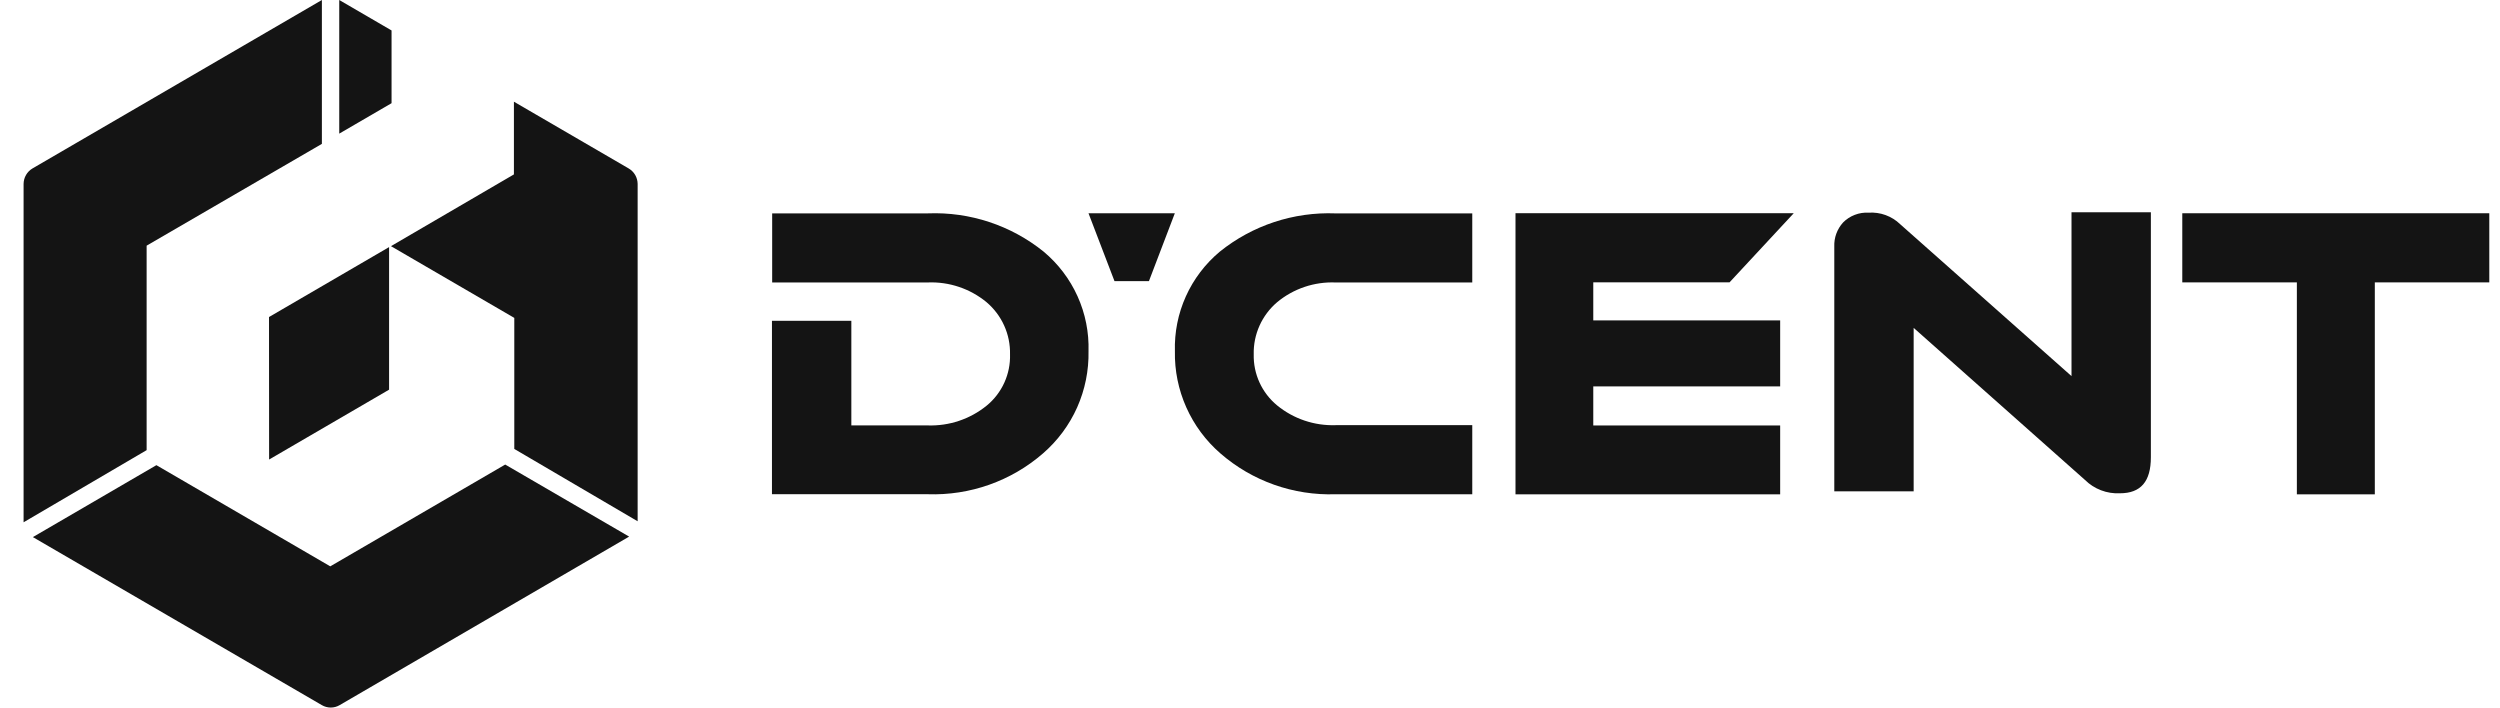
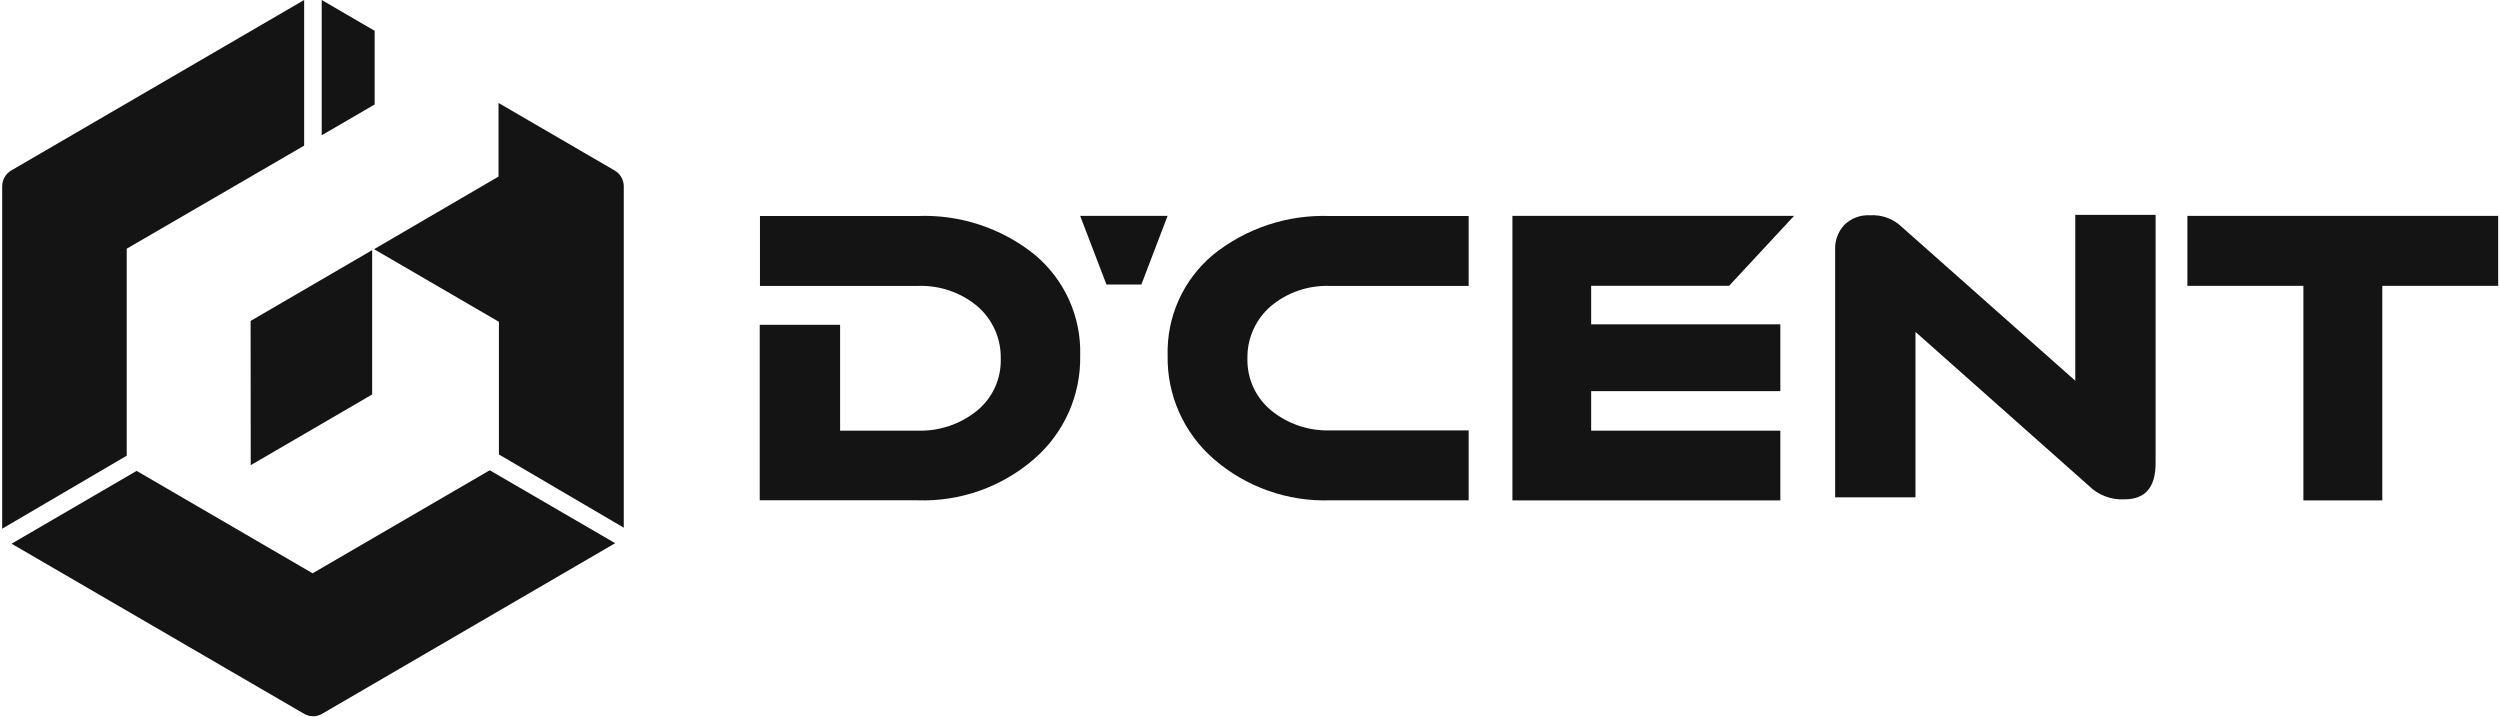
- <svg xmlns="http://www.w3.org/2000/svg" width="106" height="30" viewBox="0 0 106 30" fill="none">
+ <svg xmlns="http://www.w3.org/2000/svg" width="104.713" height="30" viewBox="0.909 0 104.713 30" fill="none">
  <path d="M46.153 14.892C46.177 14.091 46.018 13.295 45.689 12.564C45.359 11.833 44.868 11.186 44.251 10.67C42.867 9.554 41.122 8.977 39.341 9.047H32.74V11.976H39.341C40.246 11.94 41.131 12.238 41.828 12.812C42.149 13.084 42.405 13.423 42.577 13.805C42.75 14.187 42.834 14.603 42.825 15.021C42.838 15.436 42.755 15.848 42.583 16.226C42.411 16.604 42.154 16.938 41.832 17.201C41.131 17.77 40.246 18.067 39.341 18.038H36.097V13.603H32.731V20.955H39.333C41.126 21.017 42.876 20.397 44.226 19.222C44.846 18.684 45.34 18.018 45.673 17.27C46.005 16.521 46.169 15.71 46.153 14.892Z" fill="#141414" />
  <path d="M49.816 14.893C49.8 15.711 49.965 16.522 50.298 17.27C50.631 18.018 51.124 18.685 51.744 19.223C53.093 20.398 54.841 21.017 56.634 20.956H62.424V18.027H56.634C55.731 18.058 54.848 17.76 54.151 17.19C53.831 16.927 53.576 16.595 53.404 16.22C53.232 15.844 53.148 15.435 53.158 15.023C53.148 14.604 53.233 14.189 53.404 13.807C53.576 13.425 53.831 13.085 54.151 12.813C54.845 12.237 55.73 11.939 56.634 11.977H62.424V9.048H56.634C54.851 8.978 53.104 9.555 51.718 10.671C51.102 11.187 50.61 11.834 50.281 12.565C49.951 13.296 49.793 14.092 49.816 14.893Z" fill="#141414" />
  <path d="M73.332 11.972L76.054 9.041H64.257V20.959H75.479V18.04H67.555V16.382H75.479V13.585H67.555V11.972H73.332Z" fill="#141414" />
  <path d="M91.197 9H87.832V15.947L80.567 9.506C80.392 9.336 80.182 9.205 79.951 9.12C79.721 9.036 79.475 9.001 79.23 9.017C79.03 9.006 78.83 9.037 78.644 9.109C78.457 9.18 78.288 9.29 78.148 9.432C77.893 9.712 77.759 10.08 77.774 10.457V20.832H81.139V13.902L88.4 20.347C88.593 20.539 88.825 20.689 89.081 20.787C89.336 20.885 89.611 20.929 89.885 20.915C90.768 20.915 91.197 20.417 91.197 19.388V9Z" fill="#141414" />
  <path d="M105.546 9.042H92.529V11.973H97.387V20.96H100.692V11.973H105.546V9.042Z" fill="#141414" />
  <path d="M48.715 11.919H47.254L46.152 9.042H49.813L48.715 11.919Z" fill="#141414" />
  <path d="M14.384 5.666L16.602 4.375V1.291L14.384 0V5.666Z" fill="#141414" />
  <path d="M6.217 19.086V10.416L13.648 6.1V0L1.377 7.142C1.263 7.209 1.168 7.305 1.102 7.421C1.036 7.536 1.001 7.667 1 7.801V22.145L6.217 19.086Z" fill="#141414" />
  <path d="M21.421 19.697L14.003 24.013L6.631 19.723L1.394 22.773L13.647 29.898C13.762 29.965 13.892 30 14.024 30C14.156 30 14.286 29.965 14.4 29.898L26.675 22.752L21.421 19.697Z" fill="#141414" />
  <path d="M26.655 7.142L21.79 4.312V7.395L16.577 10.437L21.806 13.479V19.035L27.036 22.102V7.8C27.035 7.667 26.999 7.536 26.933 7.42C26.866 7.305 26.77 7.209 26.655 7.142Z" fill="#141414" />
  <path d="M11.406 13.442L11.41 19.484L16.497 16.522V10.477L11.406 13.442Z" fill="#141414" />
</svg>
